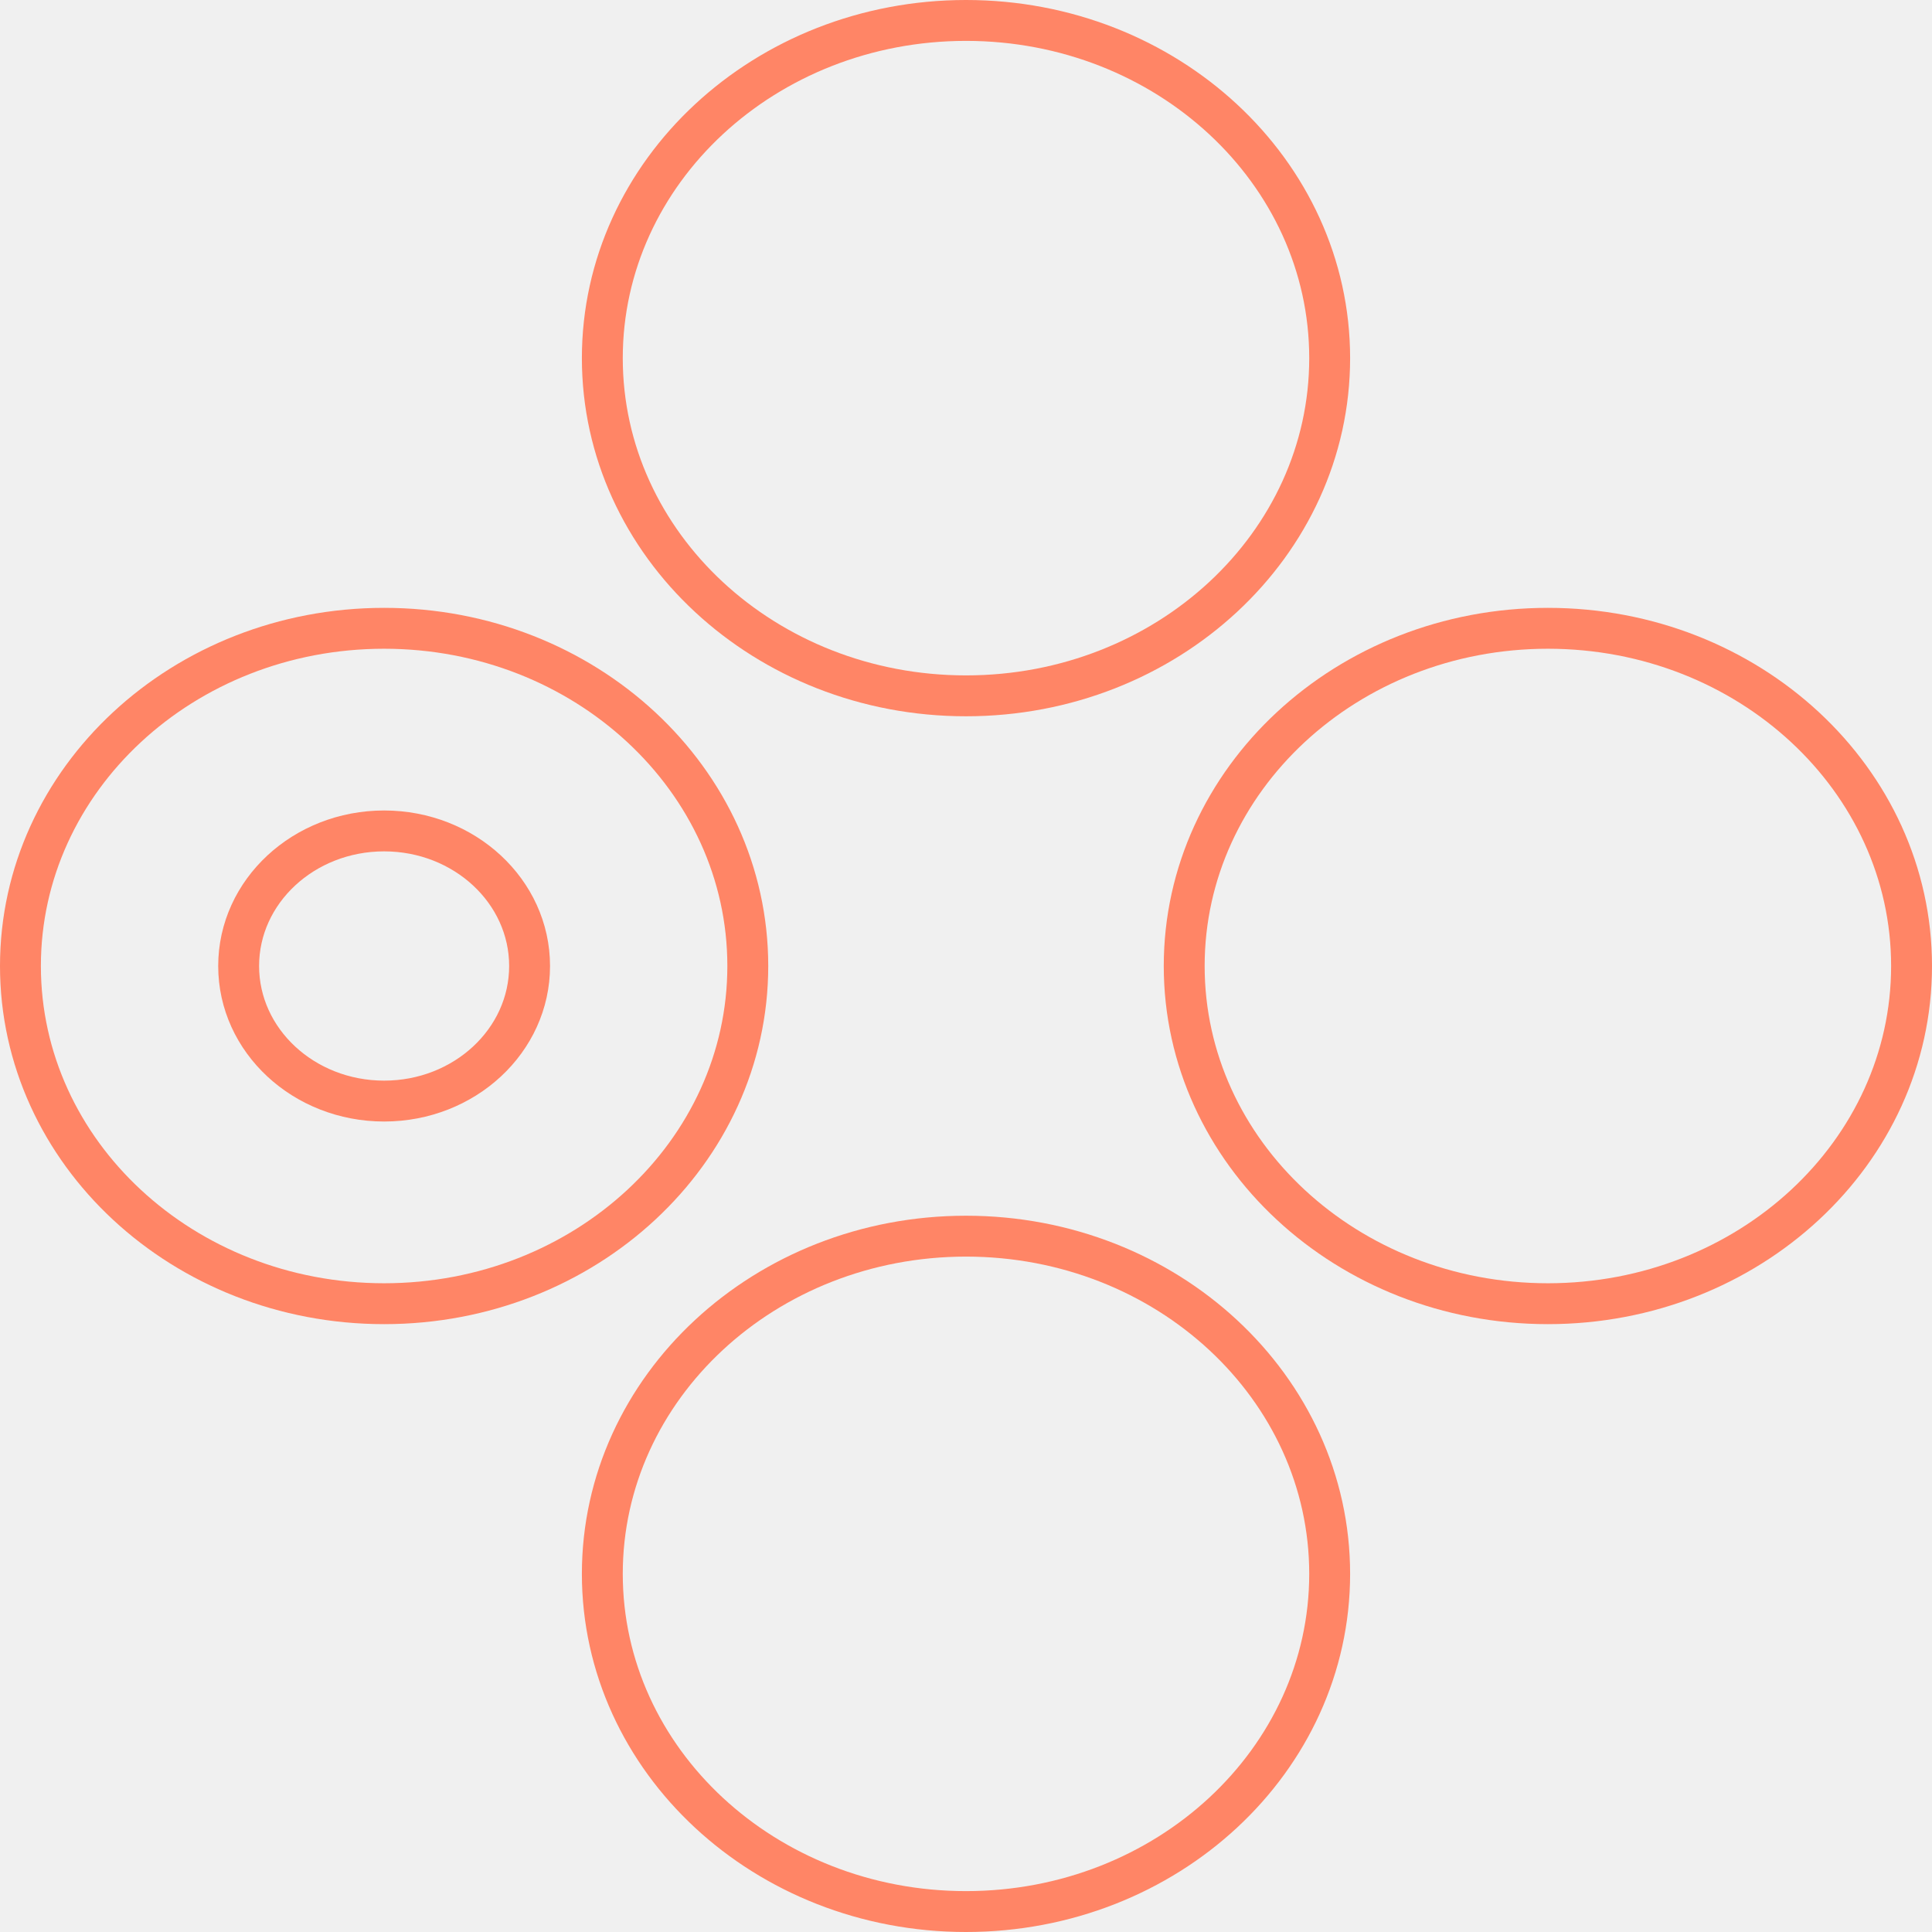
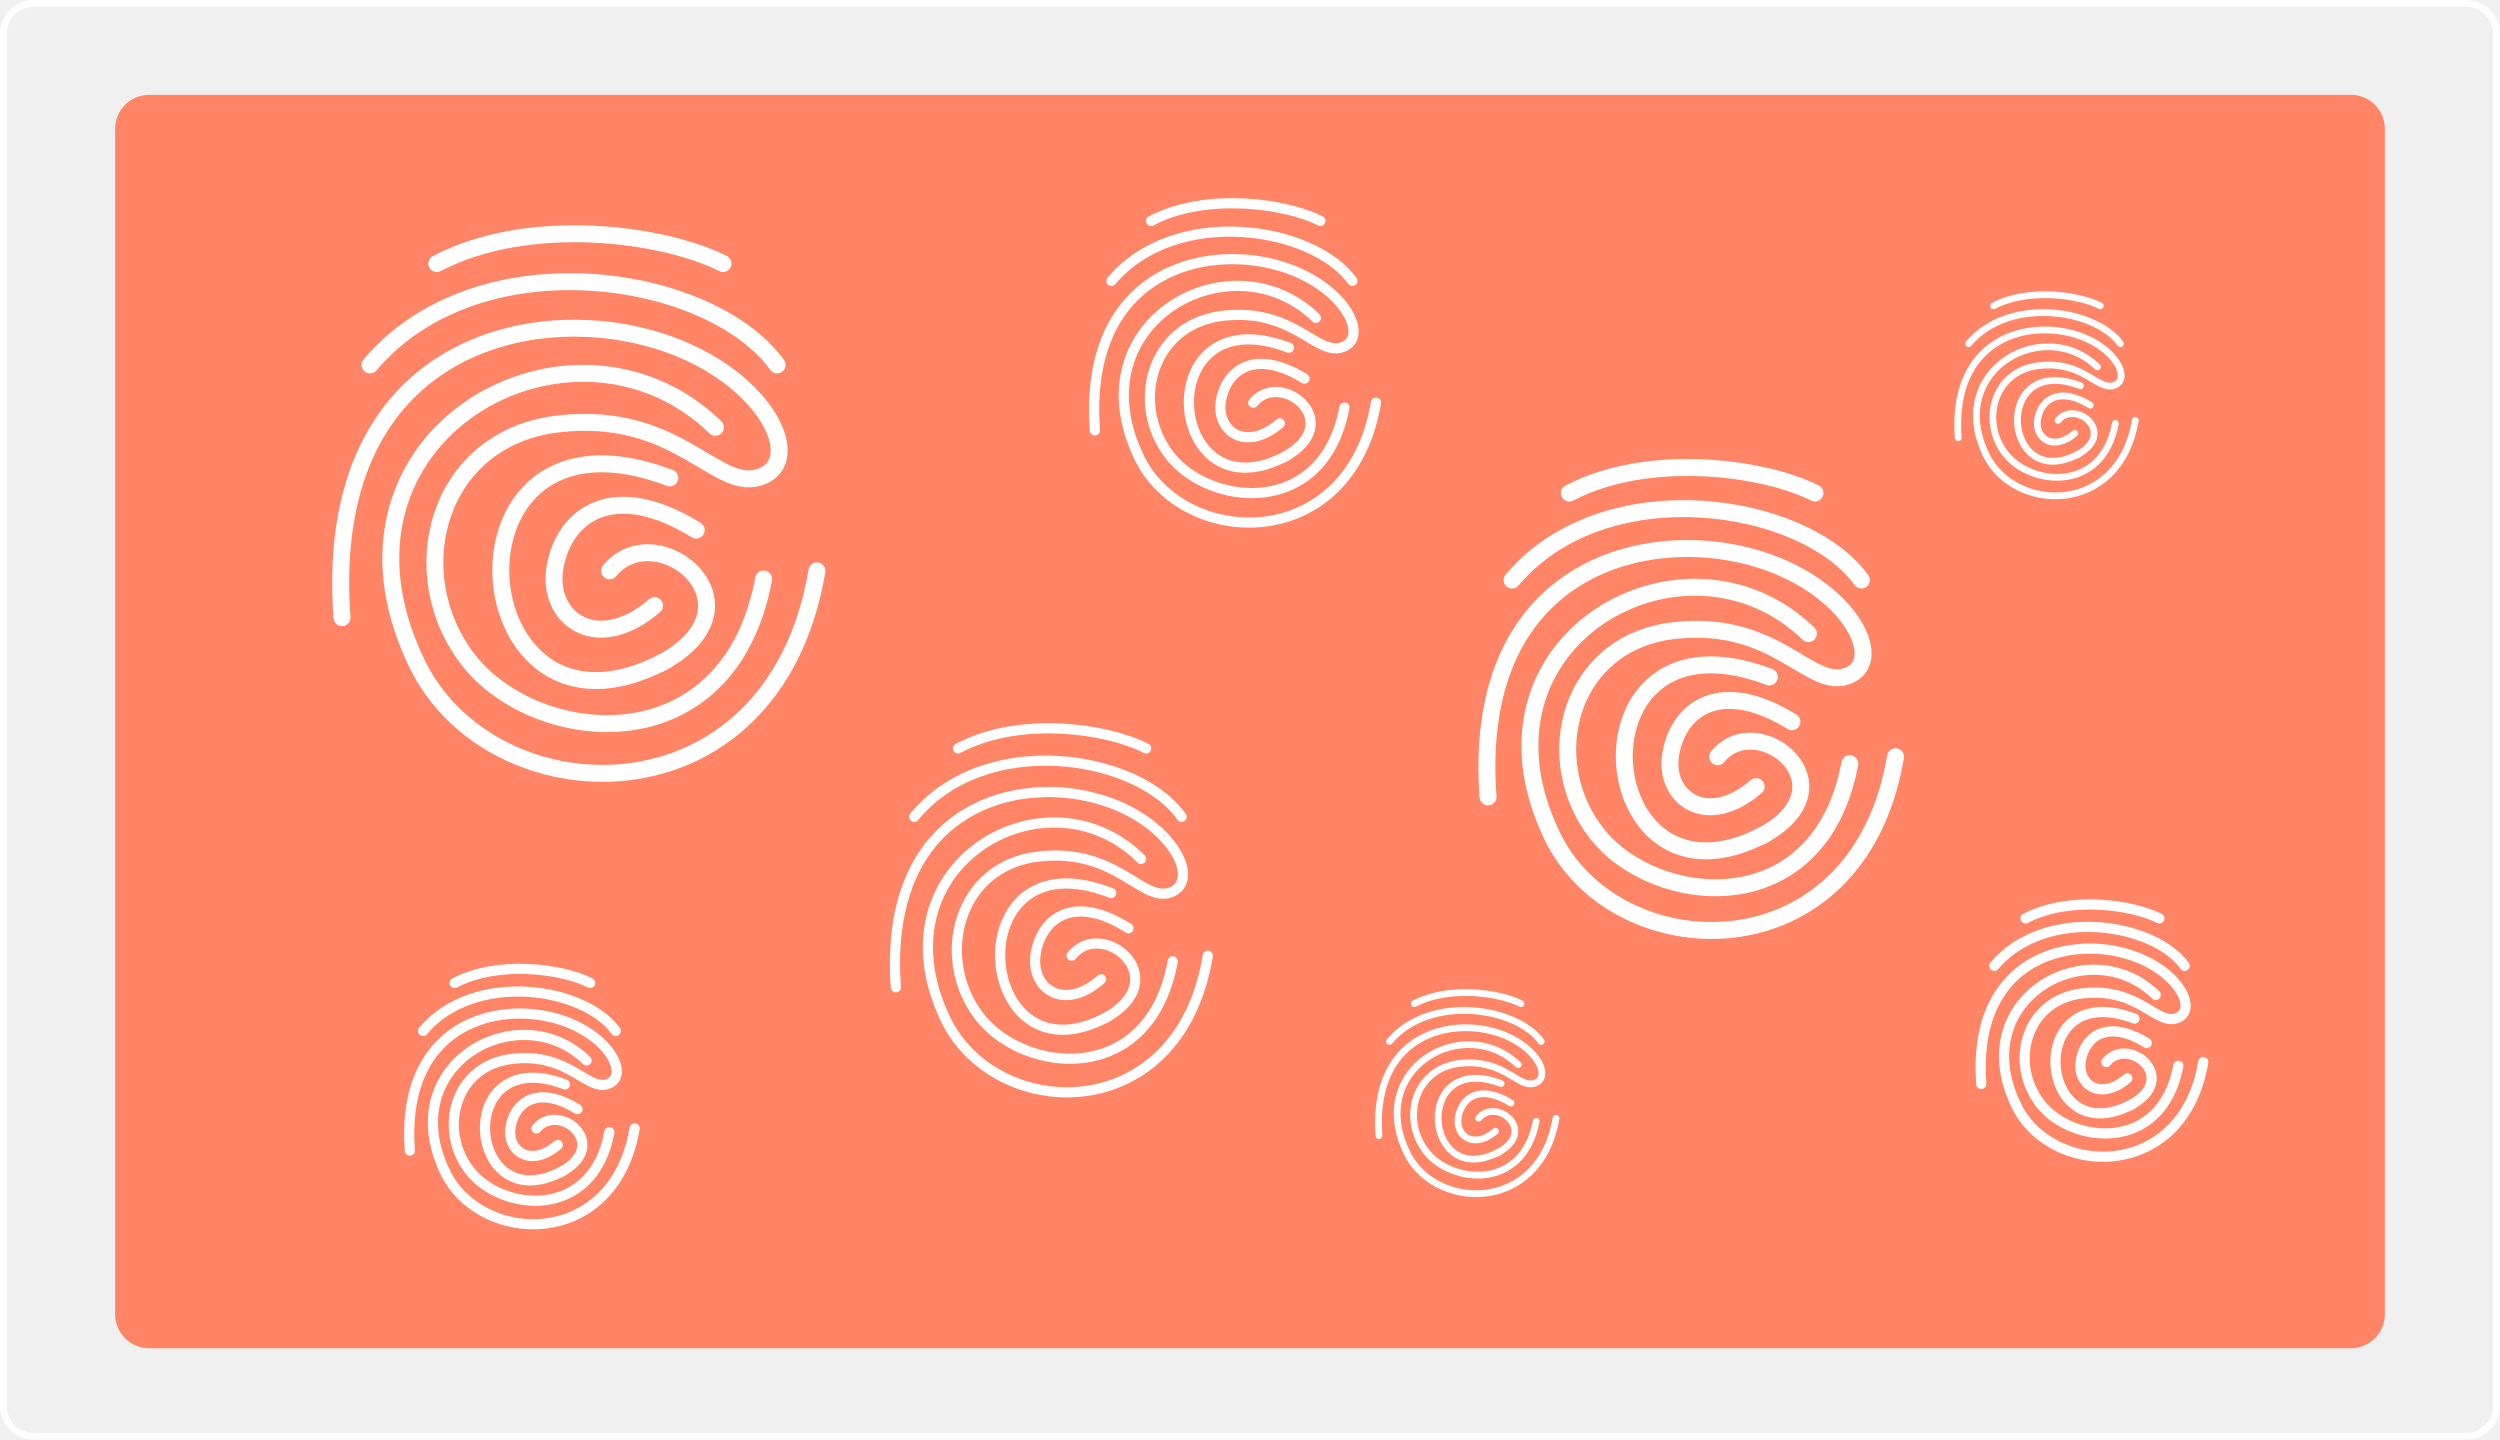
- <svg xmlns="http://www.w3.org/2000/svg" width="189" height="189" viewBox="0 0 189 189" fill="none">
-   <path d="M37.577 127.536C57.225 127.536 73.154 112.745 73.154 94.5C73.154 76.255 57.225 61.464 37.577 61.464C17.928 61.464 2 76.255 2 94.5C2 112.745 17.928 127.536 37.577 127.536Z" stroke="#FF8566" stroke-width="4" stroke-linejoin="round" />
-   <path d="M37.577 107.714C45.436 107.714 51.808 101.798 51.808 94.5C51.808 87.202 45.436 81.286 37.577 81.286C29.717 81.286 23.346 87.202 23.346 94.5C23.346 101.798 29.717 107.714 37.577 107.714Z" stroke="#FF8566" stroke-width="4" stroke-linejoin="round" />
-   <path d="M151.423 127.536C171.072 127.536 187 112.745 187 94.5C187 76.255 171.072 61.464 151.423 61.464C131.775 61.464 115.846 76.255 115.846 94.5C115.846 112.745 131.775 127.536 151.423 127.536Z" stroke="#FF8566" stroke-width="4" stroke-linejoin="round" />
-   <path d="M94.5 68.071C114.149 68.071 130.077 53.281 130.077 35.036C130.077 16.791 114.149 2 94.5 2C74.852 2 58.923 16.791 58.923 35.036C58.923 53.281 74.852 68.071 94.5 68.071Z" stroke="#FF8566" stroke-width="4" stroke-linejoin="round" />
-   <path d="M94.5 187C114.149 187 130.077 172.209 130.077 153.964C130.077 135.719 114.149 120.929 94.5 120.929C74.852 120.929 58.923 135.719 58.923 153.964C58.923 172.209 74.852 187 94.5 187Z" stroke="#FF8566" stroke-width="4" stroke-linejoin="round" />
+ <svg xmlns="http://www.w3.org/2000/svg" width="738" height="425" viewBox="0 0 738 425" fill="none">
+   <rect x="1" y="1" width="736" height="423" rx="9" stroke="white" stroke-width="2" />
+   <rect x="34" y="28" width="670" height="370" rx="10" fill="#FF8566" />
+   <path d="M410.15 307.437C422.05 293.328 447.6 297.265 454.95 307.437" stroke="white" stroke-width="2" stroke-linecap="round" stroke-linejoin="round" />
+   <path d="M417.501 296.281C427.692 290.937 442.516 292.994 449.001 296.281" stroke="white" stroke-width="2" stroke-linecap="round" stroke-linejoin="round" />
+   <path d="M442.639 339.996C420.109 352.03 416.783 309.841 443.144 319.87" stroke="white" stroke-width="2" stroke-linecap="round" stroke-linejoin="round" />
+   <path d="M436.518 330.098C441.702 323.769 454.182 333.934 442.038 340.329" stroke="white" stroke-width="2" stroke-linecap="round" stroke-linejoin="round" />
+   <path d="M415.175 340.009C403.399 315.071 432.47 299.085 448.159 314.304" stroke="white" stroke-width="2" stroke-linecap="round" stroke-linejoin="round" />
+   <path d="M459.333 330.098C454.549 358.553 423.217 357.351 415.175 340.01" stroke="white" stroke-width="2" stroke-linecap="round" stroke-linejoin="round" />
+   <path d="M407.071 335.251C405.068 308.188 423.963 301.386 438.076 303.865C452.189 306.343 458.484 317.287 453.466 319.614C448.448 321.94 444.371 312.374 430.885 313.925C417.398 315.476 413.605 330.507 421.028 339.965C428.451 349.424 449.608 351.619 453.466 330.995" stroke="white" stroke-width="2" stroke-linecap="round" />
+   <path d="M442.113 334.689C442.532 334.329 442.579 333.697 442.219 333.279C441.859 332.86 441.228 332.812 440.809 333.172L442.113 334.689ZM430.526 329.607L429.543 329.424L430.526 329.607ZM445.522 326.466C445.992 326.756 446.608 326.609 446.898 326.139C447.188 325.669 447.042 325.053 446.571 324.763L445.522 326.466ZM440.809 333.172C437.802 335.759 435.24 335.882 433.655 335.068C432.052 334.244 431.048 332.269 431.509 329.79L429.543 329.424C428.95 332.609 430.213 335.549 432.741 336.847C435.287 338.154 438.72 337.607 442.113 334.689L440.809 333.172ZM431.509 329.79C431.992 327.196 433.41 325.138 435.6 324.299C437.798 323.457 441.078 323.726 445.522 326.466L446.571 324.763C441.844 321.848 437.891 321.28 434.885 322.432C431.871 323.586 430.115 326.352 429.543 329.424L431.509 329.79Z" fill="white" />
+   <path d="M109.228 107.729C141.15 69.88 209.689 80.442 229.406 107.729" stroke="white" stroke-width="5" stroke-linecap="round" stroke-linejoin="round" />
+   <path d="M128.945 77.802C156.283 63.467 196.048 68.985 213.445 77.802" stroke="white" stroke-width="5" stroke-linecap="round" stroke-linejoin="round" />
+   <path d="M196.379 195.069C135.943 227.351 127.019 114.178 197.734 141.081" stroke="white" stroke-width="5" stroke-linecap="round" stroke-linejoin="round" />
+   <path d="M179.961 168.515C193.867 151.538 227.344 178.807 194.768 195.961" stroke="white" stroke-width="5" stroke-linecap="round" stroke-linejoin="round" />
+   <path d="M122.706 195.104C91.118 128.207 169.102 85.323 211.188 126.15" stroke="white" stroke-width="5" stroke-linecap="round" stroke-linejoin="round" />
+   <path d="M241.164 168.517C228.331 244.848 144.28 241.625 122.707 195.106" stroke="white" stroke-width="5" stroke-linecap="round" stroke-linejoin="round" />
+   <path d="M100.967 182.34C95.594 109.741 146.281 91.496 184.14 98.145C222 104.793 238.885 134.15 225.423 140.392C211.962 146.634 201.025 120.972 164.848 125.133C128.671 129.294 118.495 169.613 138.408 194.986C158.322 220.359 215.075 226.247 225.423 170.924" stroke="white" stroke-width="5" stroke-linecap="round" />
+   <path d="M194.851 180.695C195.898 179.794 196.016 178.216 195.116 177.169C194.216 176.122 192.637 176.004 191.591 176.904L194.851 180.695ZM163.887 167.2L166.345 167.658L166.345 167.658L163.887 167.2ZM204.21 158.619C205.385 159.343 206.925 158.978 207.65 157.803C208.374 156.628 208.009 155.087 206.834 154.363L204.21 158.619ZM191.591 176.904C183.489 183.871 176.536 184.241 172.197 182.012C167.812 179.76 165.095 174.374 166.345 167.658L161.429 166.743C159.851 175.224 163.216 183.02 169.912 186.46C176.654 189.922 185.783 188.493 194.851 180.695L191.591 176.904ZM166.345 167.658C167.648 160.657 171.484 155.072 177.434 152.793C183.404 150.506 192.263 151.253 204.21 158.619L206.834 154.363C194.178 146.56 183.635 145.063 175.645 148.124C167.635 151.192 162.955 158.547 161.429 166.743L166.345 167.658Z" fill="white" />
+   <path d="M446.362 171.229C473.75 138.755 532.556 147.817 549.473 171.229" stroke="white" stroke-width="5" stroke-linecap="round" stroke-linejoin="round" />
+   <path d="M463.278 145.552C486.734 133.253 520.852 137.987 535.778 145.552" stroke="white" stroke-width="5" stroke-linecap="round" stroke-linejoin="round" />
+   <path d="M521.136 246.165C469.282 273.863 461.626 176.762 522.298 199.845" stroke="white" stroke-width="5" stroke-linecap="round" stroke-linejoin="round" />
+   <path d="M507.05 223.384C518.981 208.817 547.704 232.214 519.754 246.931" stroke="white" stroke-width="5" stroke-linecap="round" stroke-linejoin="round" />
+   <path d="M457.926 246.196C430.823 188.799 497.733 152.005 533.842 187.035" stroke="white" stroke-width="5" stroke-linecap="round" stroke-linejoin="round" />
+   <path d="M559.56 223.385C548.55 288.876 476.436 286.11 457.926 246.198" stroke="white" stroke-width="5" stroke-linecap="round" stroke-linejoin="round" />
+   <path d="M439.273 235.244C434.664 172.955 478.152 157.301 510.635 163.006C543.118 168.71 557.605 193.898 546.055 199.253C534.506 204.608 525.122 182.591 494.083 186.161C463.043 189.731 454.312 224.324 471.397 246.094C488.483 267.864 537.176 272.916 546.055 225.449" stroke="white" stroke-width="5" stroke-linecap="round" />
+   <path d="M520.056 234.102C521.103 233.201 521.222 231.623 520.322 230.576C519.421 229.529 517.843 229.41 516.796 230.311L520.056 234.102ZM493.258 222.254L495.716 222.712L493.258 222.254ZM527.668 215.194C528.844 215.918 530.384 215.553 531.108 214.378C531.833 213.202 531.468 211.662 530.292 210.938L527.668 215.194ZM516.796 230.311C509.913 236.23 504.103 236.472 500.55 234.647C496.952 232.799 494.667 228.349 495.716 222.712L490.801 221.797C489.423 229.199 492.356 236.059 498.266 239.094C504.221 242.153 512.207 240.851 520.056 234.102L516.796 230.311ZM495.716 222.712C496.819 216.79 500.05 212.124 505.008 210.224C509.987 208.317 517.468 208.905 527.668 215.194L530.292 210.938C519.384 204.212 510.218 202.874 503.22 205.555C496.201 208.244 492.125 214.68 490.801 221.797L495.716 222.712Z" fill="white" />
+   <path d="M269.884 241.126C290.85 215.594 335.867 222.719 348.817 241.125" stroke="white" stroke-width="3" stroke-linecap="round" stroke-linejoin="round" />
+   <path d="M282.834 220.937C300.79 211.268 326.908 214.99 338.334 220.937" stroke="white" stroke-width="3" stroke-linecap="round" stroke-linejoin="round" />
+   <path d="M327.125 300.041C287.43 321.817 281.569 245.475 328.015 263.623" stroke="white" stroke-width="3" stroke-linecap="round" stroke-linejoin="round" />
+   <path d="M316.341 282.129C325.474 270.677 347.462 289.072 326.066 300.643" stroke="white" stroke-width="3" stroke-linecap="round" stroke-linejoin="round" />
+   <path d="M278.736 300.064C257.989 254.938 309.209 226.011 336.851 253.551" stroke="white" stroke-width="3" stroke-linecap="round" stroke-linejoin="round" />
+   <path d="M356.539 282.13C348.111 333.619 292.906 331.445 278.736 300.066" stroke="white" stroke-width="3" stroke-linecap="round" stroke-linejoin="round" />
+   <path d="M264.458 291.454C260.929 242.482 294.22 230.175 319.086 234.66C343.952 239.144 355.042 258.947 346.201 263.158C337.36 267.368 330.176 250.058 306.415 252.865C282.654 255.671 275.97 282.869 289.049 299.985C302.128 317.1 339.404 321.072 346.201 283.753" stroke="white" stroke-width="3" stroke-linecap="round" />
+   <path d="M326.044 290.19C326.665 289.641 326.723 288.693 326.175 288.072C325.627 287.451 324.679 287.393 324.058 287.941L326.044 290.19ZM305.784 281.241L307.26 281.509L307.26 281.509L305.784 281.241ZM332.328 275.284C333.028 275.727 333.954 275.519 334.397 274.819C334.841 274.12 334.633 273.193 333.933 272.75L332.328 275.284ZM324.058 287.941C318.706 292.668 314.093 292.936 311.192 291.406C308.247 289.852 306.423 286.129 307.26 281.509L304.309 280.974C303.288 286.604 305.459 291.773 309.792 294.059C314.169 296.368 320.119 295.423 326.044 290.19L324.058 287.941ZM307.26 281.509C308.127 276.725 310.684 272.902 314.644 271.343C318.607 269.784 324.461 270.303 332.328 275.284L333.933 272.75C325.641 267.499 318.751 266.504 313.545 268.552C308.337 270.601 305.3 275.506 304.309 280.974L307.26 281.509Z" fill="white" />
+   <path d="M588.728 285.104C603.65 267.412 635.689 272.349 644.906 285.104" stroke="white" stroke-width="3" stroke-linecap="round" stroke-linejoin="round" />
+   <path d="M597.945 271.115C610.725 264.414 629.313 266.993 637.445 271.115" stroke="white" stroke-width="3" stroke-linecap="round" stroke-linejoin="round" />
+   <path d="M629.468 325.931C601.217 341.022 597.045 288.119 630.101 300.695" stroke="white" stroke-width="3" stroke-linecap="round" stroke-linejoin="round" />
+   <path d="M621.792 313.519C628.292 305.583 643.941 318.33 628.714 326.348" stroke="white" stroke-width="3" stroke-linecap="round" stroke-linejoin="round" />
+   <path d="M595.028 325.948C580.262 294.677 616.716 274.63 636.39 293.715" stroke="white" stroke-width="3" stroke-linecap="round" stroke-linejoin="round" />
+   <path d="M650.402 313.519C644.403 349.201 605.113 347.694 595.029 325.949" stroke="white" stroke-width="3" stroke-linecap="round" stroke-linejoin="round" />
+   <path d="M584.866 319.981C582.354 286.044 606.048 277.516 623.746 280.623C641.443 283.731 649.336 297.454 643.044 300.372C636.751 303.29 631.638 291.294 614.727 293.239C597.816 295.184 593.059 314.032 602.368 325.892C611.676 337.753 638.206 340.505 643.044 314.644" stroke="white" stroke-width="3" stroke-linecap="round" />
+   <path d="M628.97 319.463C629.598 318.923 629.669 317.976 629.129 317.348C628.589 316.72 627.642 316.649 627.013 317.189L628.97 319.463ZM614.279 312.904L612.805 312.63L614.279 312.904ZM632.955 309.175C633.66 309.609 634.584 309.39 635.019 308.685C635.453 307.98 635.234 307.056 634.529 306.621L632.955 309.175ZM627.013 317.189C623.29 320.391 620.185 320.493 618.315 319.533C616.418 318.559 615.192 316.201 615.754 313.179L612.805 312.63C612.045 316.711 613.661 320.515 616.945 322.202C620.255 323.902 624.667 323.164 628.97 319.463L627.013 317.189ZM615.754 313.179C616.349 309.985 618.086 307.492 620.73 306.479C623.387 305.461 627.417 305.76 632.955 309.175L634.529 306.621C628.566 302.945 623.526 302.195 619.657 303.677C615.776 305.164 613.533 308.719 612.805 312.63L615.754 313.179Z" fill="white" />
+   <path d="M124.889 304.333C140 286.416 172.445 291.416 181.778 304.333" stroke="white" stroke-width="3" stroke-linecap="round" stroke-linejoin="round" />
+   <path d="M134.223 290.167C147.164 283.381 165.987 285.993 174.223 290.167" stroke="white" stroke-width="3" stroke-linecap="round" stroke-linejoin="round" />
+   <path d="M166.144 345.677C137.535 360.959 133.311 307.386 166.786 320.121" stroke="white" stroke-width="3" stroke-linecap="round" stroke-linejoin="round" />
+   <path d="M158.372 333.107C164.955 325.071 180.802 337.979 165.381 346.099" stroke="white" stroke-width="3" stroke-linecap="round" stroke-linejoin="round" />
+   <path d="M131.269 345.694C116.316 314.027 153.232 293.727 173.154 313.054" stroke="white" stroke-width="3" stroke-linecap="round" stroke-linejoin="round" />
+   <path d="M187.344 333.109C181.269 369.242 141.482 367.716 131.269 345.695" stroke="white" stroke-width="3" stroke-linecap="round" stroke-linejoin="round" />
+   <path d="M120.978 339.652C118.435 305.285 142.429 296.649 160.35 299.796C178.272 302.943 186.264 316.84 179.892 319.795C173.52 322.749 168.343 310.602 151.218 312.571C134.093 314.541 129.275 333.627 138.702 345.638C148.128 357.649 174.994 360.436 179.892 334.247" stroke="white" stroke-width="3" stroke-linecap="round" />
+   <path d="M165.627 339.113C166.255 338.572 166.326 337.625 165.786 336.997C165.246 336.369 164.299 336.298 163.671 336.838L165.627 339.113ZM150.763 332.485L149.289 332.21L150.763 332.485ZM169.685 328.692C170.39 329.127 171.314 328.907 171.749 328.202C172.184 327.497 171.964 326.573 171.259 326.138L169.685 328.692ZM163.671 336.838C159.897 340.084 156.744 340.191 154.842 339.214C152.912 338.223 151.667 335.826 152.238 332.759L149.289 332.21C148.521 336.337 150.155 340.18 153.471 341.883C156.814 343.6 161.273 342.857 165.627 339.113L163.671 336.838ZM152.238 332.759C152.841 329.521 154.603 326.989 157.289 325.96C159.987 324.926 164.074 325.233 169.685 328.692L171.259 326.138C165.224 322.417 160.126 321.661 156.216 323.159C152.294 324.661 150.025 328.255 149.289 332.21L152.238 332.759Z" fill="white" />
+   <path d="M581.15 101.437C593.05 87.328 618.6 91.265 625.95 101.437" stroke="white" stroke-width="2" stroke-linecap="round" stroke-linejoin="round" />
+   <path d="M588.501 90.281C598.692 84.937 613.516 86.995 620.001 90.281" stroke="white" stroke-width="2" stroke-linecap="round" stroke-linejoin="round" />
+   <path d="M613.639 133.996C591.109 146.03 587.783 103.841 614.144 113.87" stroke="white" stroke-width="2" stroke-linecap="round" stroke-linejoin="round" />
+   <path d="M607.518 124.098C612.702 117.769 625.182 127.934 613.038 134.329" stroke="white" stroke-width="2" stroke-linecap="round" stroke-linejoin="round" />
+   <path d="M586.175 134.009C574.399 109.071 603.47 93.085 619.159 108.304" stroke="white" stroke-width="2" stroke-linecap="round" stroke-linejoin="round" />
+   <path d="M630.333 124.098C625.549 152.553 594.217 151.351 586.175 134.01" stroke="white" stroke-width="2" stroke-linecap="round" stroke-linejoin="round" />
+   <path d="M578.071 129.251C576.068 102.188 594.963 95.386 609.076 97.865C623.189 100.343 629.484 111.287 624.466 113.614C619.448 115.94 615.371 106.374 601.885 107.925C588.398 109.476 584.605 124.507 592.028 133.965C599.451 143.424 620.608 145.619 624.466 124.995" stroke="white" stroke-width="2" stroke-linecap="round" />
+   <path d="M613.113 128.689C613.532 128.329 613.579 127.697 613.219 127.279C612.859 126.86 612.228 126.812 611.809 127.172L613.113 128.689ZM601.526 123.607L600.543 123.424L601.526 123.607ZM616.522 120.466C616.992 120.756 617.608 120.609 617.898 120.139C618.188 119.669 618.042 119.053 617.571 118.763L616.522 120.466ZM611.809 127.172C608.802 129.759 606.24 129.882 604.655 129.068C603.052 128.244 602.048 126.269 602.509 123.79L600.543 123.424C599.95 126.609 601.213 129.549 603.741 130.847C606.287 132.154 609.72 131.607 613.113 128.689L611.809 127.172ZM602.509 123.79C602.992 121.196 604.41 119.138 606.6 118.299C608.798 117.457 612.078 117.726 616.522 120.466L617.571 118.763C612.844 115.848 608.891 115.28 605.885 116.432C602.871 117.586 601.115 120.352 600.543 123.424L602.509 123.79Z" fill="white" />
+   <path d="M328.112 82.917C347.001 60.521 387.557 66.771 399.223 82.917" stroke="white" stroke-width="3" stroke-linecap="round" stroke-linejoin="round" />
+   <path d="M339.778 65.208C355.955 56.726 379.484 59.991 389.778 65.208" stroke="white" stroke-width="3" stroke-linecap="round" stroke-linejoin="round" />
+   <path d="M379.681 134.597C343.92 153.699 338.639 86.732 380.482 102.651" stroke="white" stroke-width="3" stroke-linecap="round" stroke-linejoin="round" />
+   <path d="M369.964 118.885C378.193 108.839 398.002 124.975 378.726 135.125" stroke="white" stroke-width="3" stroke-linecap="round" stroke-linejoin="round" />
+   <path d="M336.087 134.618C317.395 95.034 363.54 69.659 388.442 93.817" stroke="white" stroke-width="3" stroke-linecap="round" stroke-linejoin="round" />
+   <path d="M406.18 118.885C398.586 164.052 348.852 162.144 336.087 134.619" stroke="white" stroke-width="3" stroke-linecap="round" stroke-linejoin="round" />
+   <path d="M323.223 127.066C320.044 84.108 350.036 73.312 372.438 77.246C394.84 81.18 404.831 98.551 396.866 102.244C388.901 105.937 382.429 90.753 361.023 93.215C339.616 95.677 333.594 119.535 345.378 134.548C357.161 149.562 390.742 153.046 396.866 120.31" stroke="white" stroke-width="3" stroke-linecap="round" />
+   <path d="M378.789 126.107C379.417 125.567 379.488 124.62 378.948 123.992C378.408 123.364 377.461 123.293 376.833 123.833L378.789 126.107ZM360.454 118.107L358.979 117.832L358.979 117.832L360.454 118.107ZM384.302 113.047C385.008 113.481 385.932 113.262 386.367 112.557C386.801 111.852 386.582 110.928 385.877 110.493L384.302 113.047ZM376.833 123.833C372.043 127.952 367.938 128.166 365.38 126.853C362.795 125.525 361.19 122.348 361.929 118.381L358.979 117.832C358.044 122.858 360.038 127.481 364.01 129.521C368.009 131.575 373.419 130.725 378.789 126.107L376.833 123.833ZM361.929 118.381C362.699 114.243 364.965 110.946 368.477 109.601C372.001 108.251 377.236 108.69 384.302 113.047L385.877 110.493C378.386 105.874 372.14 104.985 367.404 106.799C362.656 108.618 359.883 112.978 358.979 117.832L361.929 118.381Z" fill="white" />
</svg>
